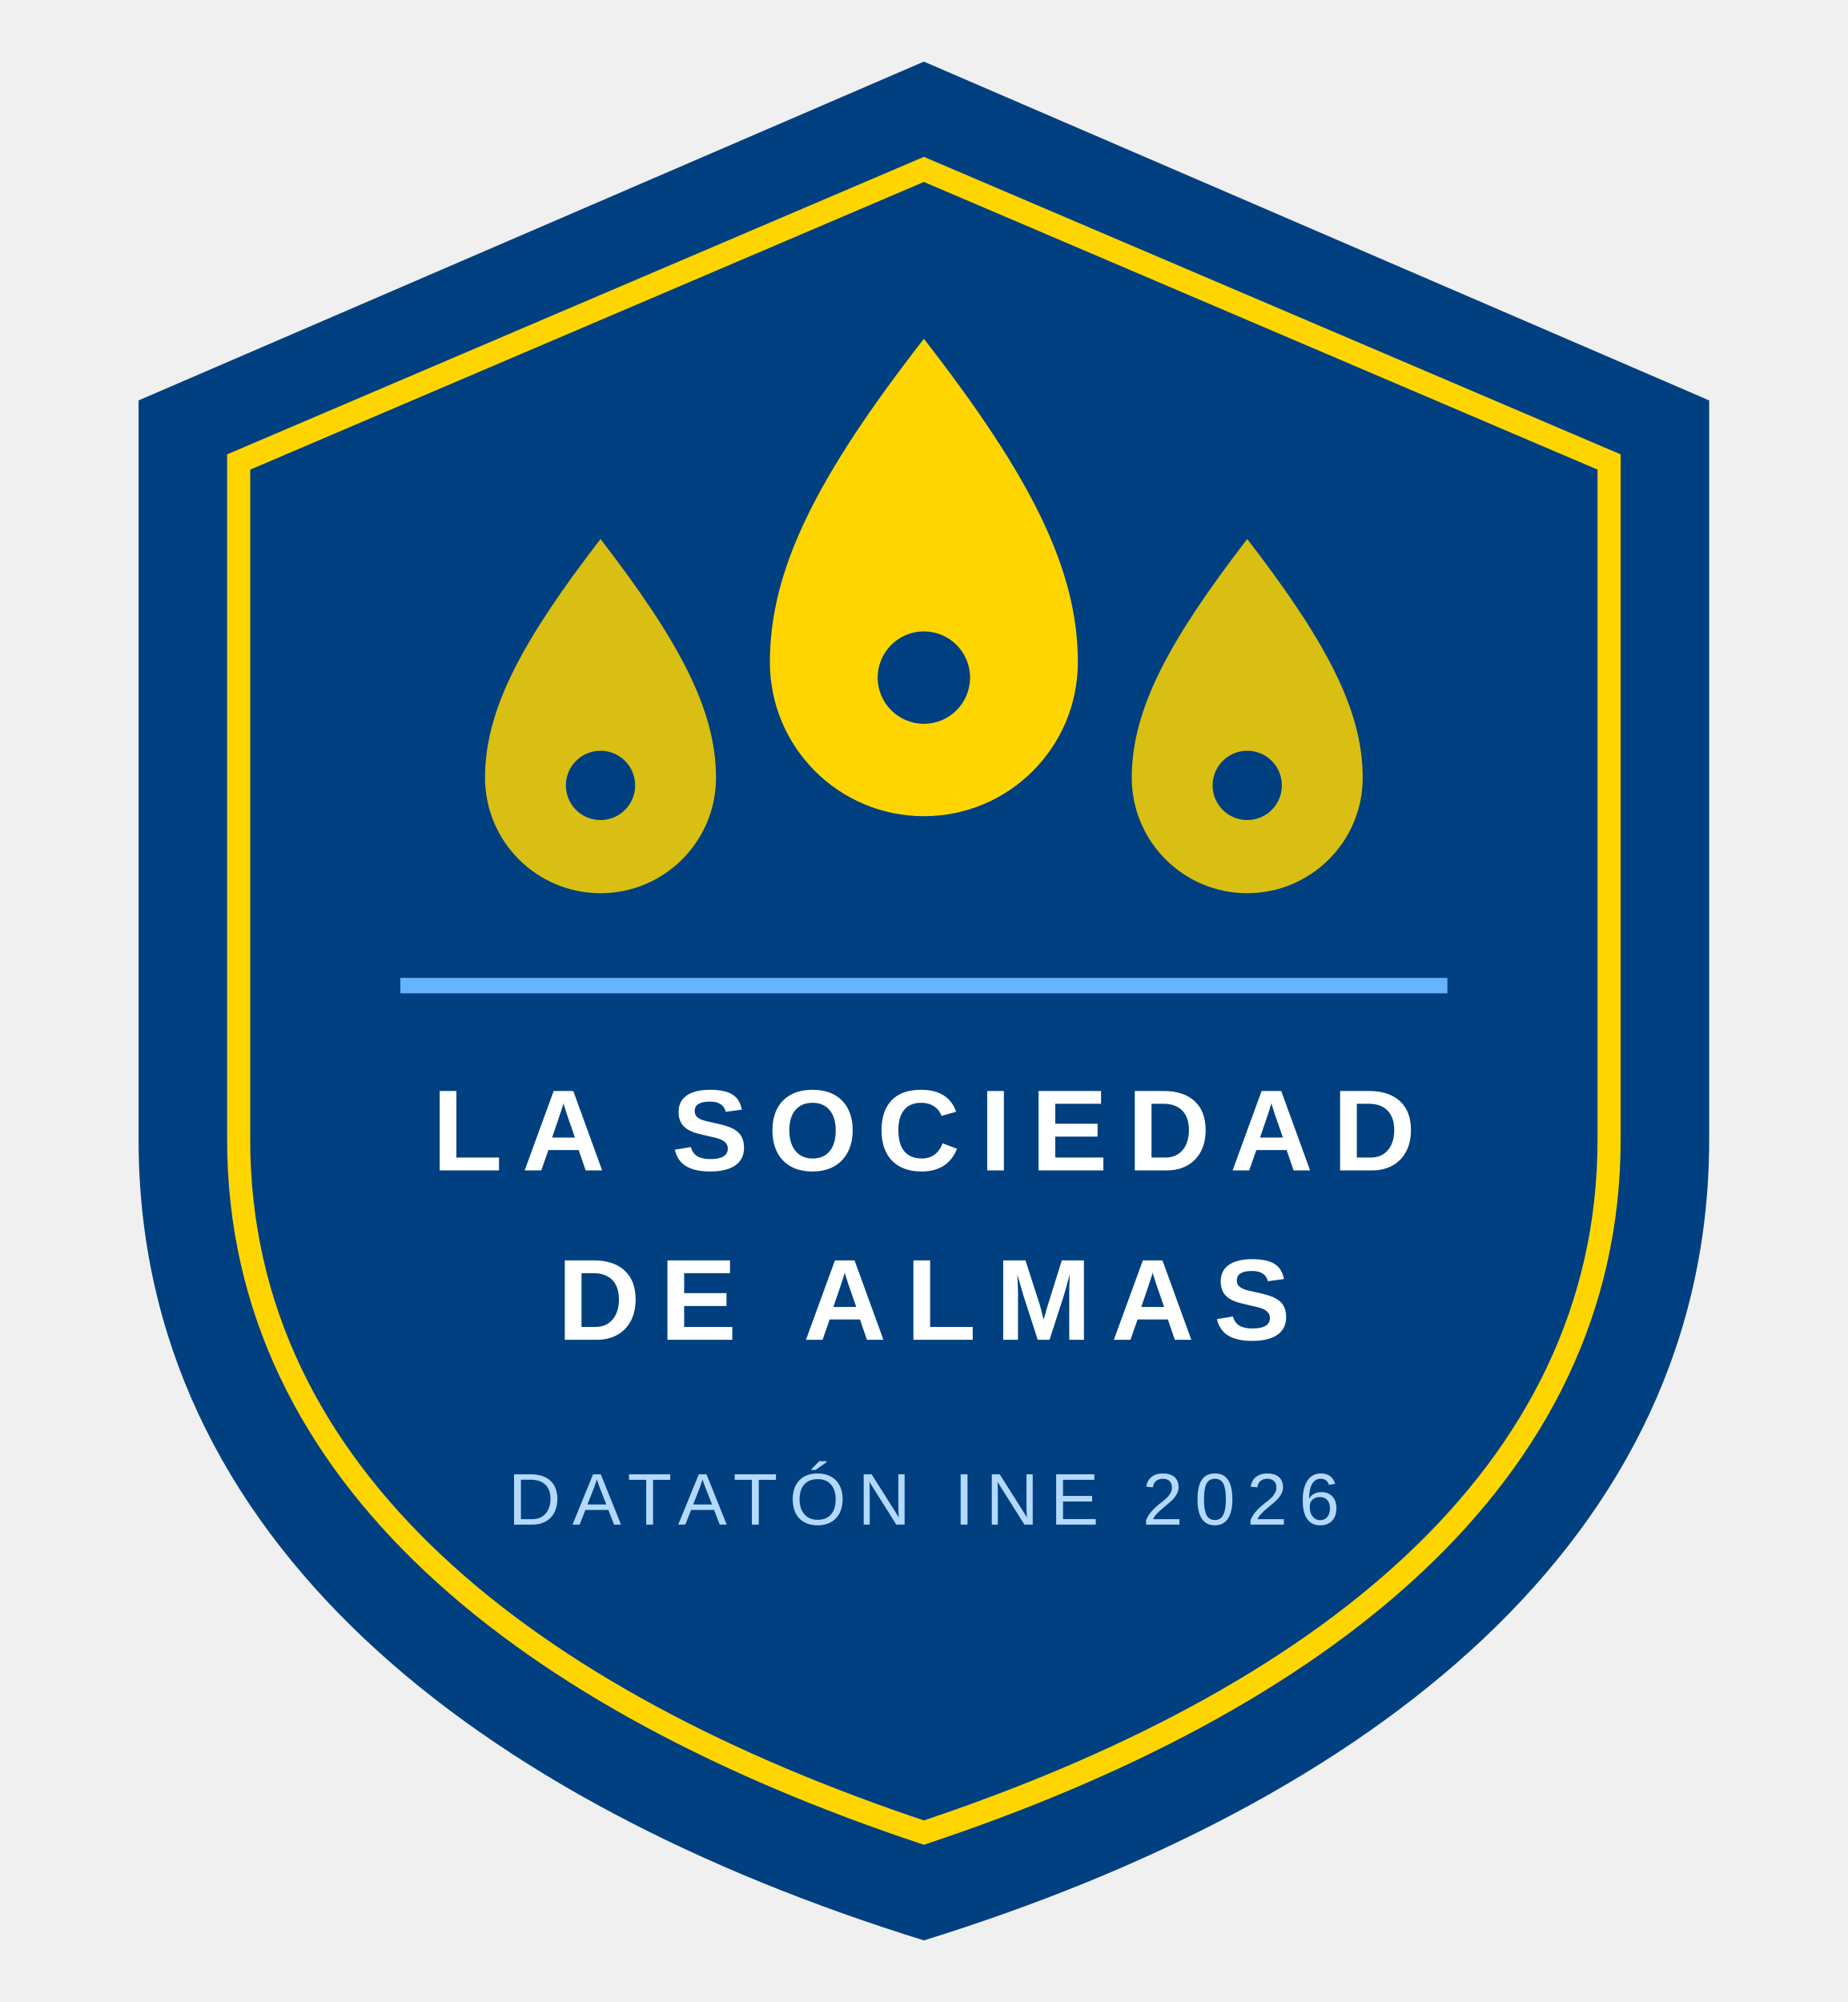
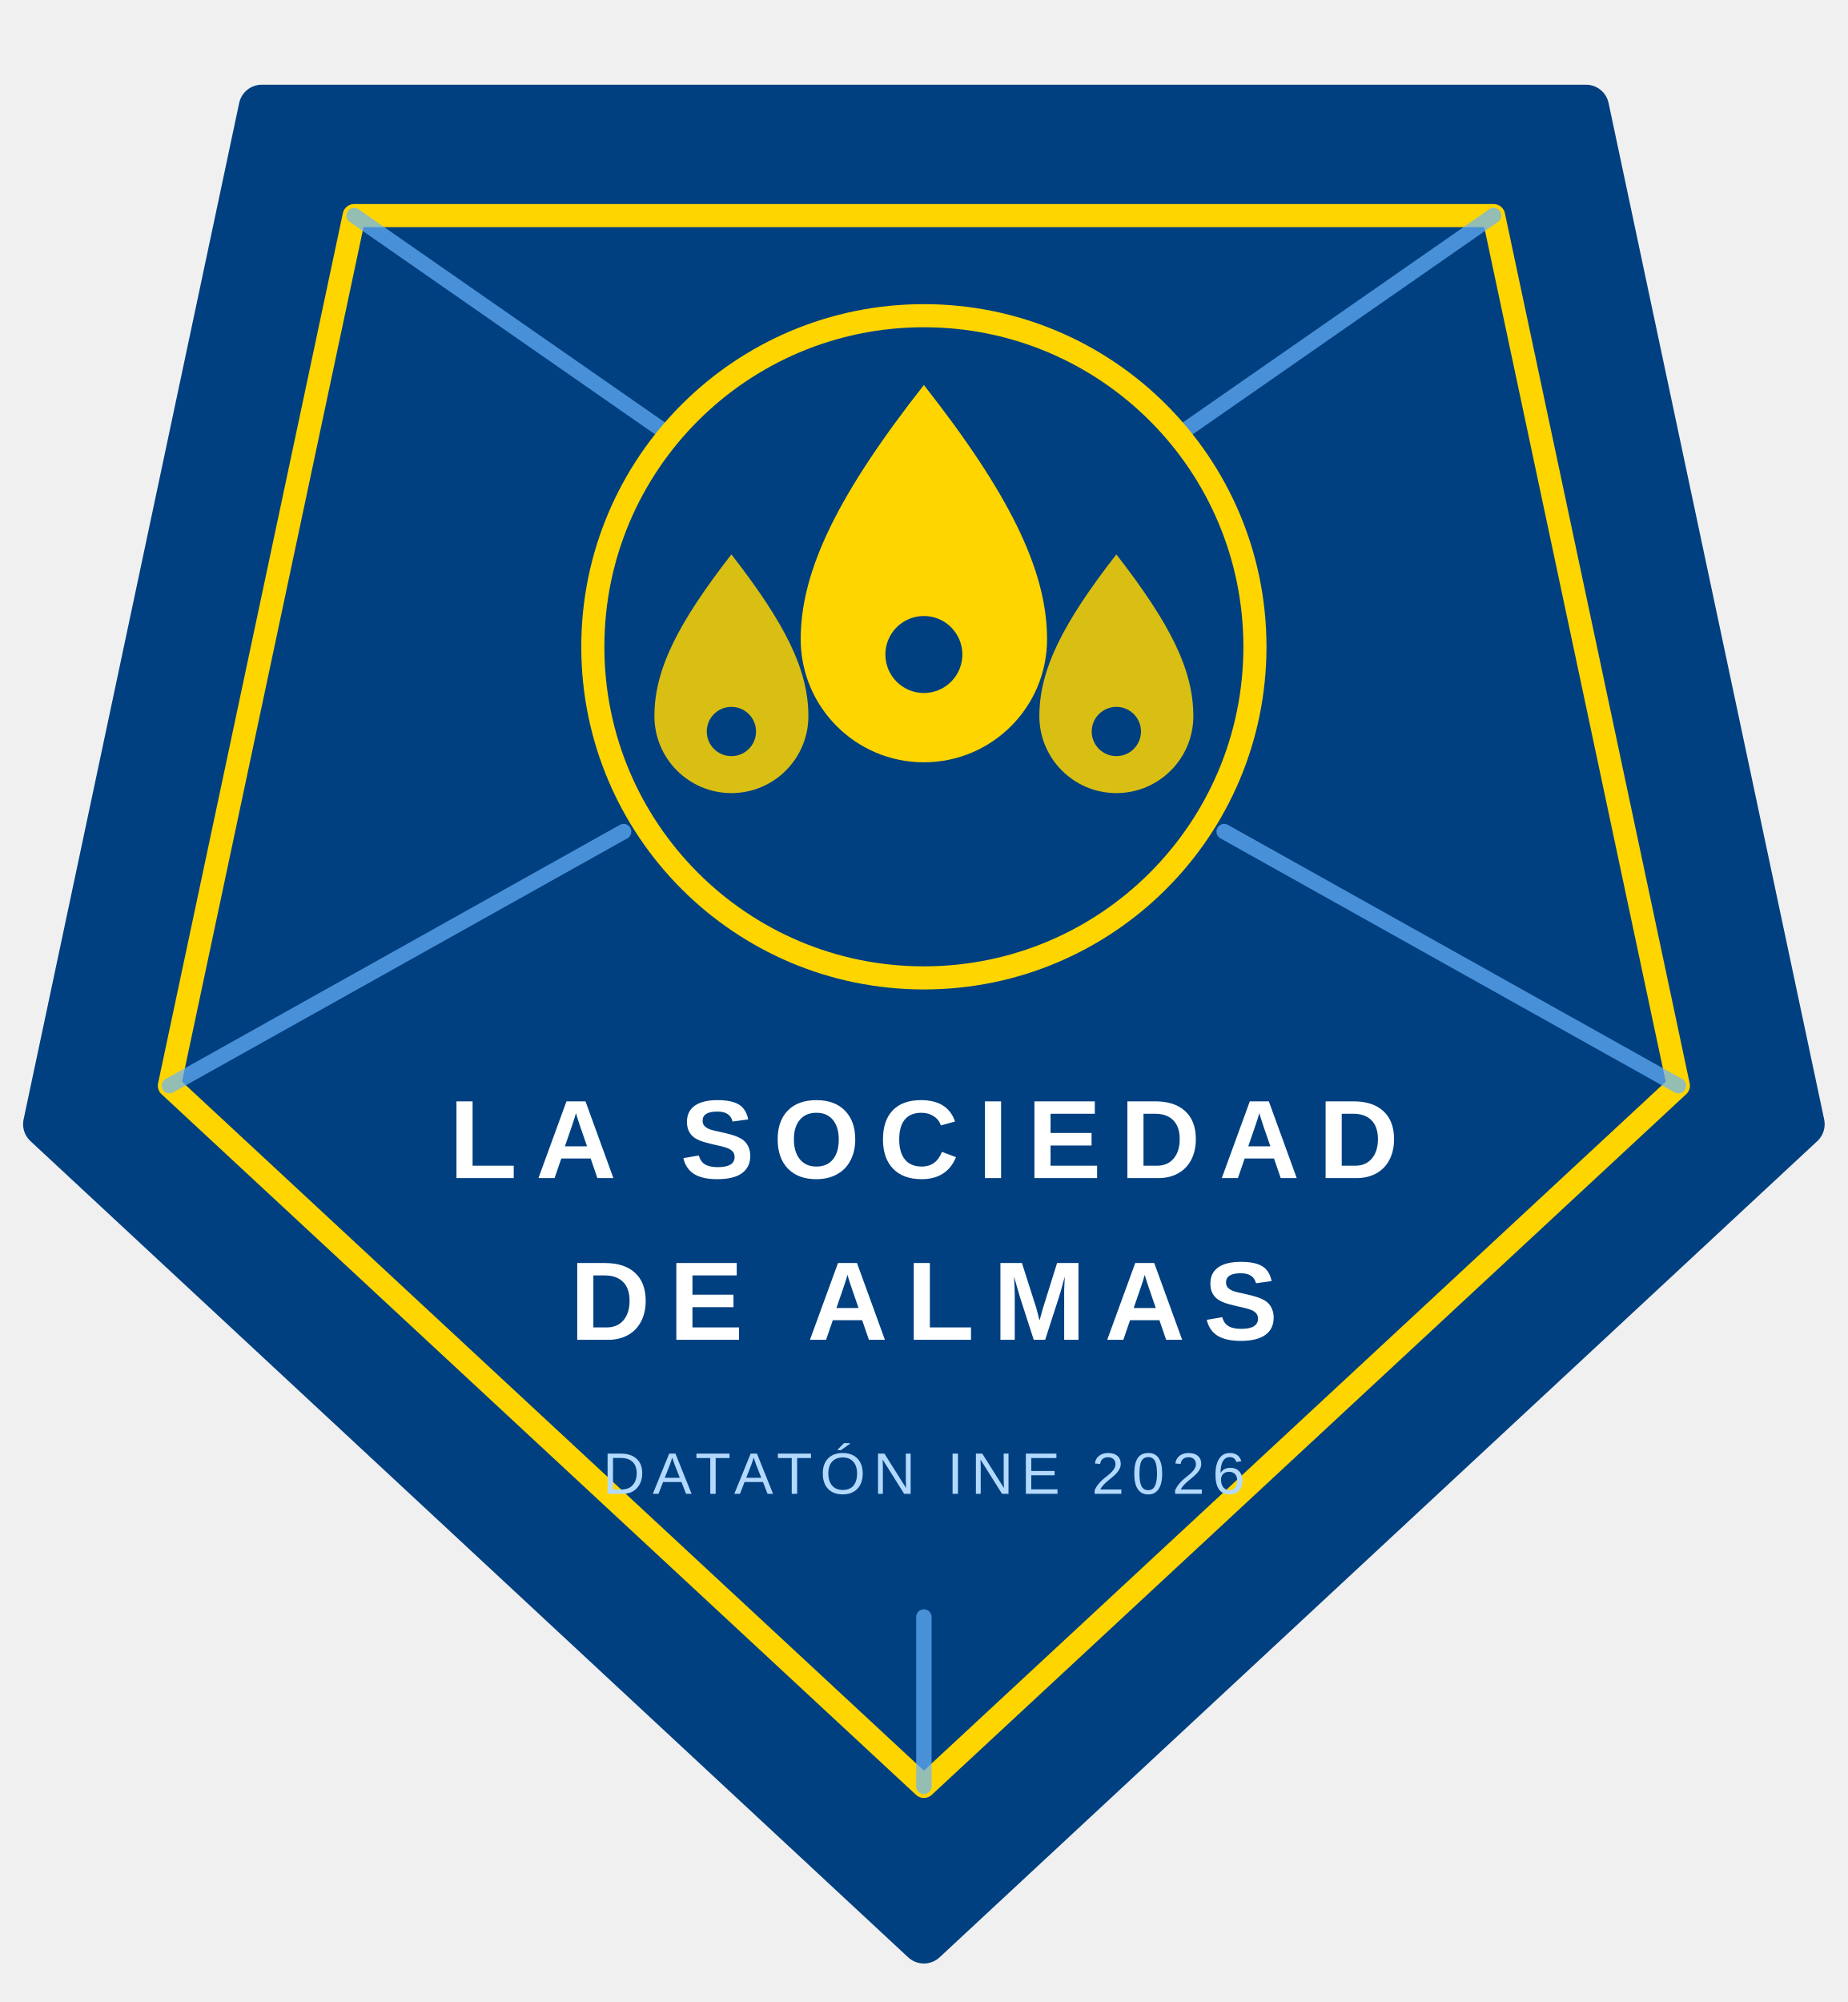
<svg xmlns="http://www.w3.org/2000/svg" viewBox="0 0 240 260" role="img" aria-label="La Sociedad de Almas">
-   <path d="M120 8 222 52v96c0 52-44 86-102 104C62 234 18 200 18 148V52z" fill="#004080" />
-   <path d="M120 22 209 60v88c0 44-38 73-89 90-51-17-89-46-89-90V60z" fill="none" stroke="#ffd500" stroke-width="3" />
+   <path d="M34 14h172l28 132-114 106L6 146z" fill="#004080" stroke="#004080" stroke-width="6" stroke-linejoin="round" />
+   <path d="M46 28h148l24 113-98 91-98-91z" fill="none" stroke="#ffd500" stroke-width="3" stroke-linejoin="round" />
+   <g stroke="#66b3ff" stroke-width="2" stroke-linecap="round" opacity=".7">
+     <path d="M46 28 92 60" />
+     <path d="M194 28 148 60" />
+     <path d="M22 141 81 108" />
+     <path d="M218 141 159 108" />
+     <path d="M120 232v-22" />
+   </g>
+   <circle cx="120" cy="84" r="43" fill="#004080" stroke="#ffd500" stroke-width="3" />
  <g fill="#ffd500">
-     <path d="M120 44c14 18 20 30 20 42a20 20 0 0 1-40 0c0-12 6-24 20-42z" />
-     <path d="M78 70c10 13 15 22 15 31a15 15 0 0 1-30 0c0-9 5-18 15-31z" opacity=".85" />
-     <path d="M162 70c10 13 15 22 15 31a15 15 0 0 1-30 0c0-9 5-18 15-31z" opacity=".85" />
+     <path d="M120 50c11 14 16 24 16 33a16 16 0 0 1-32 0c0-9 5-19 16-33z" />
+     <path d="M95 72c7 9 10 15 10 21a10 10 0 0 1-20 0c0-6 3-12 10-21z" opacity=".85" />
+     <path d="M145 72c7 9 10 15 10 21a10 10 0 0 1-20 0c0-6 3-12 10-21z" opacity=".85" />
  </g>
  <g fill="#004080">
-     <circle cx="120" cy="88" r="6" />
-     <circle cx="78" cy="102" r="4.5" />
-     <circle cx="162" cy="102" r="4.5" />
+     <circle cx="120" cy="85" r="5" />
+     <circle cx="95" cy="95" r="3.2" />
+     <circle cx="145" cy="95" r="3.2" />
  </g>
-   <path d="M52 128h136" stroke="#66b3ff" stroke-width="2" />
-   <text x="120" y="152" text-anchor="middle" font-family="'Ubuntu Sans','Segoe UI',Arial,sans-serif" font-weight="700" font-size="15" letter-spacing="2.5" fill="#fff">LA SOCIEDAD</text>
-   <text x="120" y="174" text-anchor="middle" font-family="'Ubuntu Sans','Segoe UI',Arial,sans-serif" font-weight="700" font-size="15" letter-spacing="2.5" fill="#fff">DE ALMAS</text>
-   <text x="120" y="198" text-anchor="middle" font-family="'Ubuntu Sans','Segoe UI',Arial,sans-serif" font-weight="500" font-size="9.5" letter-spacing="1.5" fill="#b3d9ff">DATATÓN INE 2026</text>
+   <text x="120" y="153" text-anchor="middle" font-family="'Ubuntu Sans','Segoe UI',Arial,sans-serif" font-weight="700" font-size="14.5" letter-spacing="2.4" fill="#fff">LA SOCIEDAD</text>
+   <text x="120" y="174" text-anchor="middle" font-family="'Ubuntu Sans','Segoe UI',Arial,sans-serif" font-weight="700" font-size="14.5" letter-spacing="2.4" fill="#fff">DE ALMAS</text>
+   <text x="120" y="194" text-anchor="middle" font-family="'Ubuntu Sans','Segoe UI',Arial,sans-serif" font-weight="500" font-size="7.6" letter-spacing="1" fill="#b3d9ff">DATATÓN INE 2026</text>
</svg>
